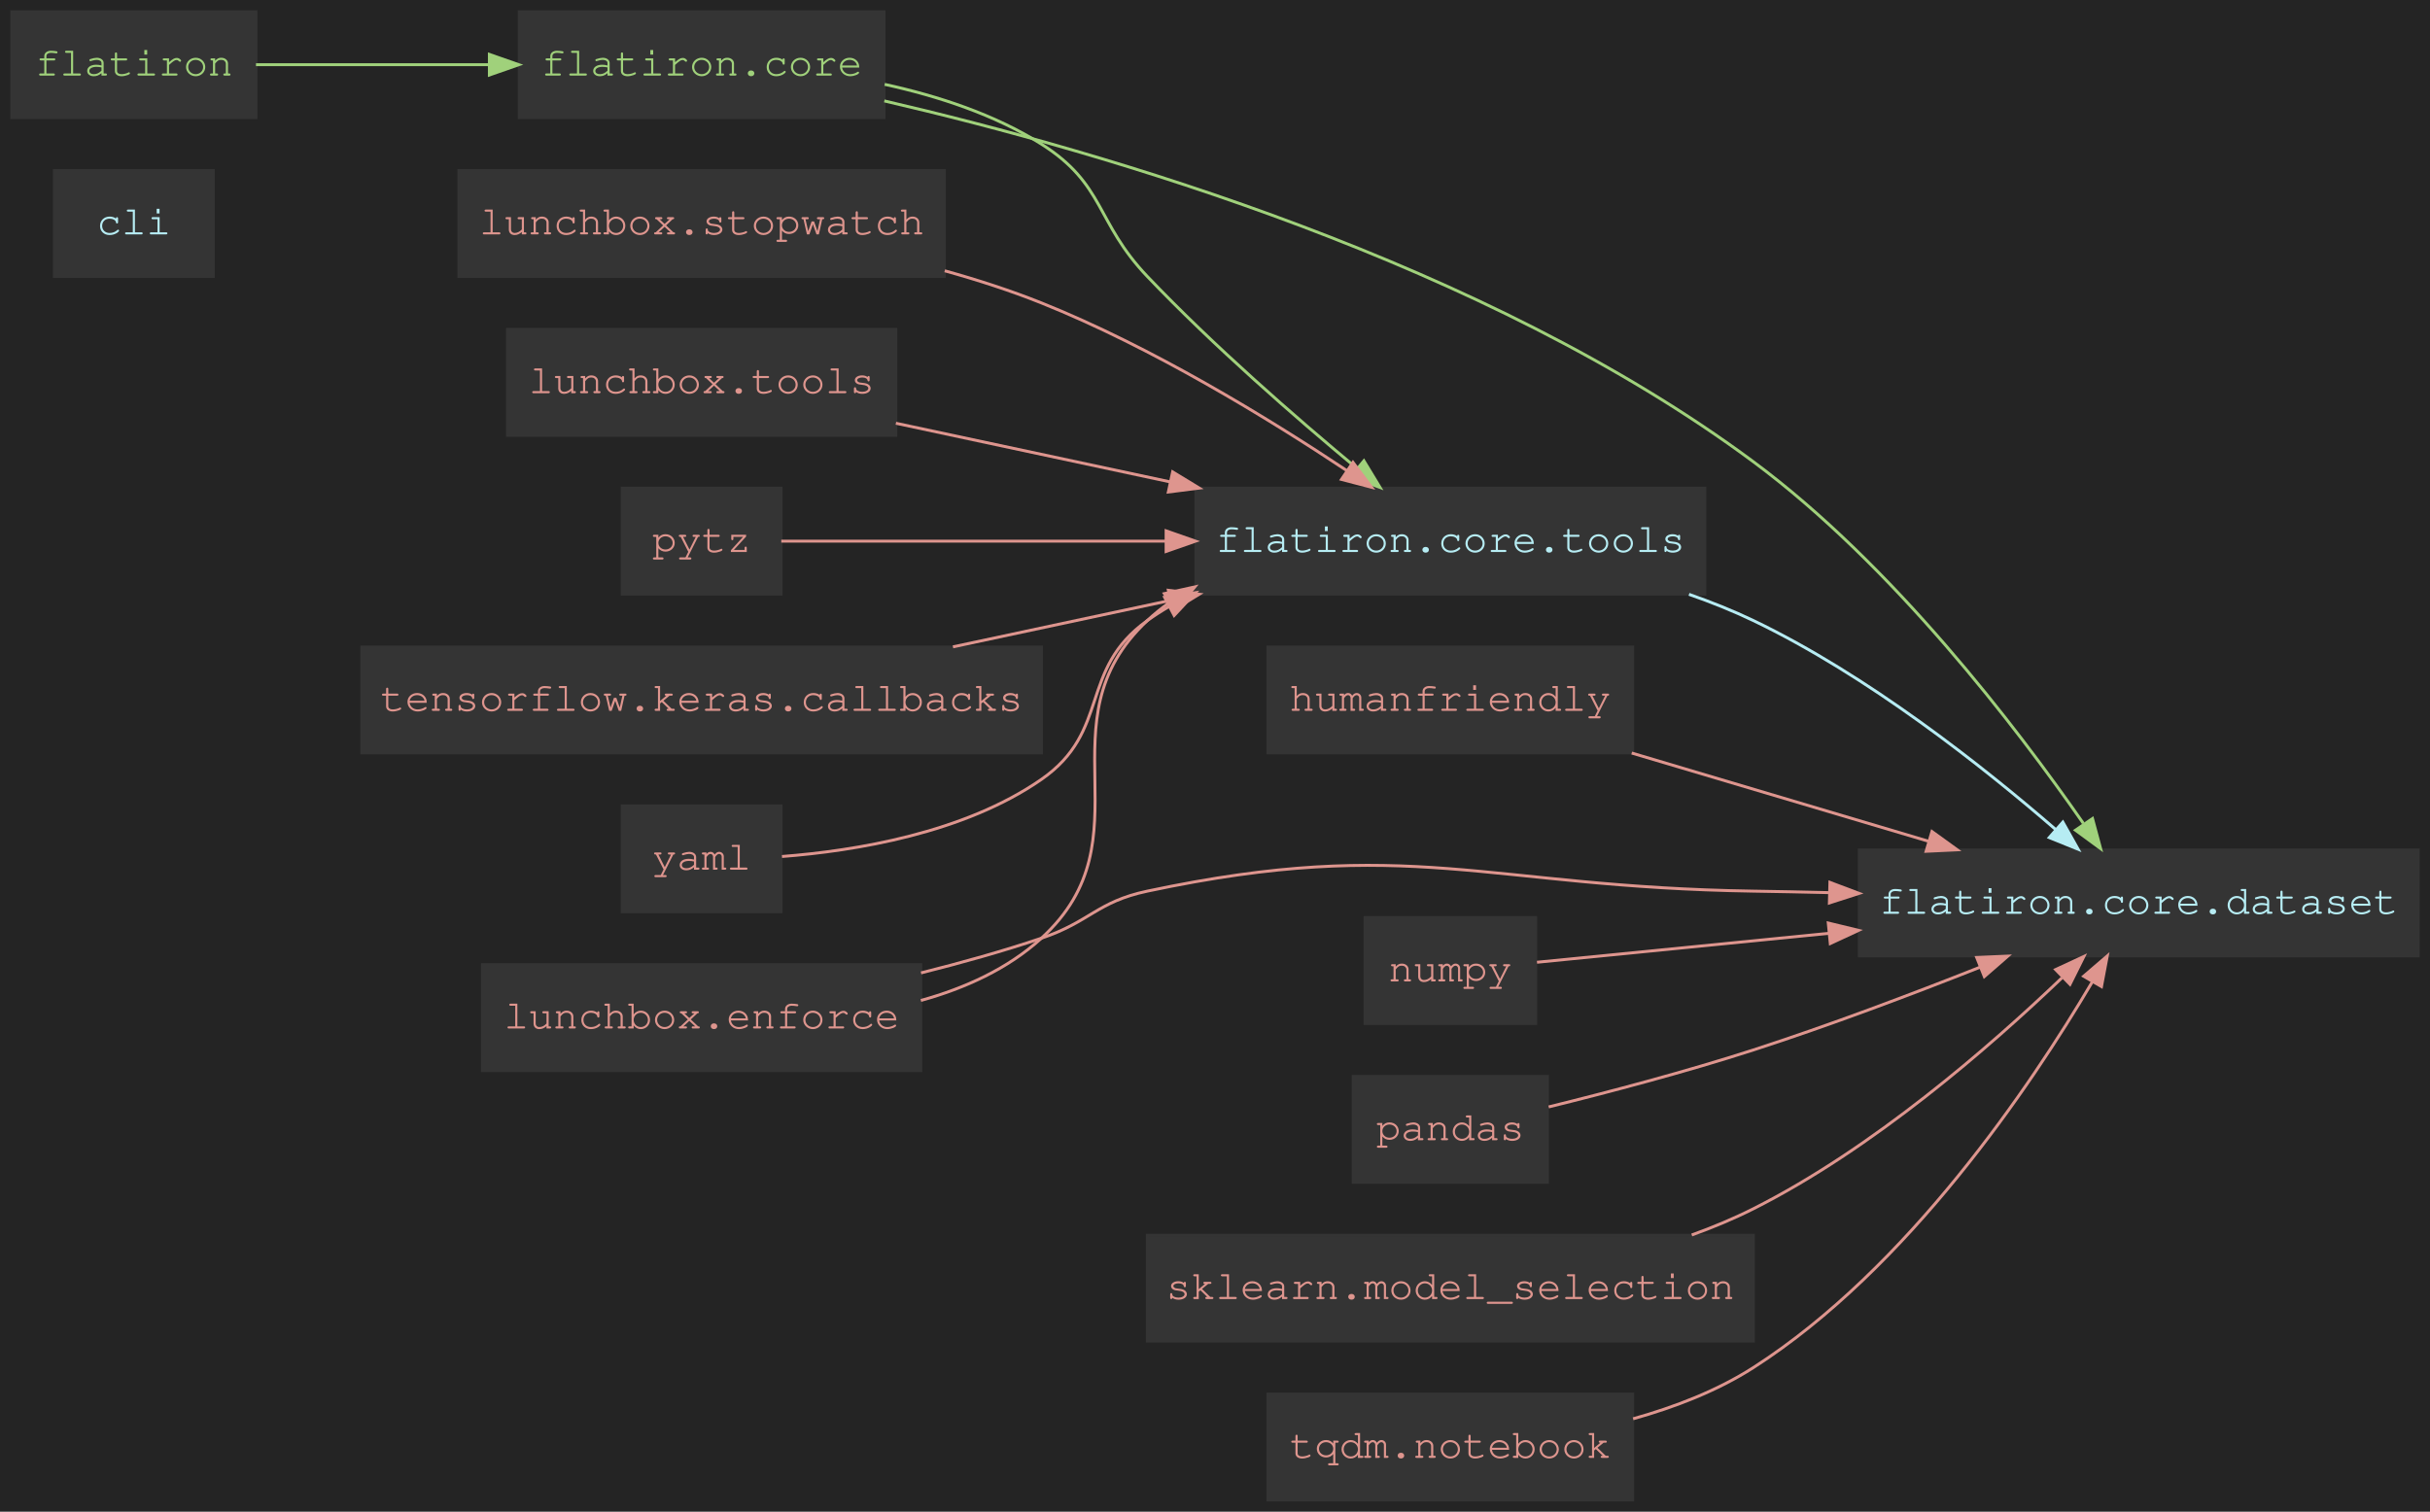
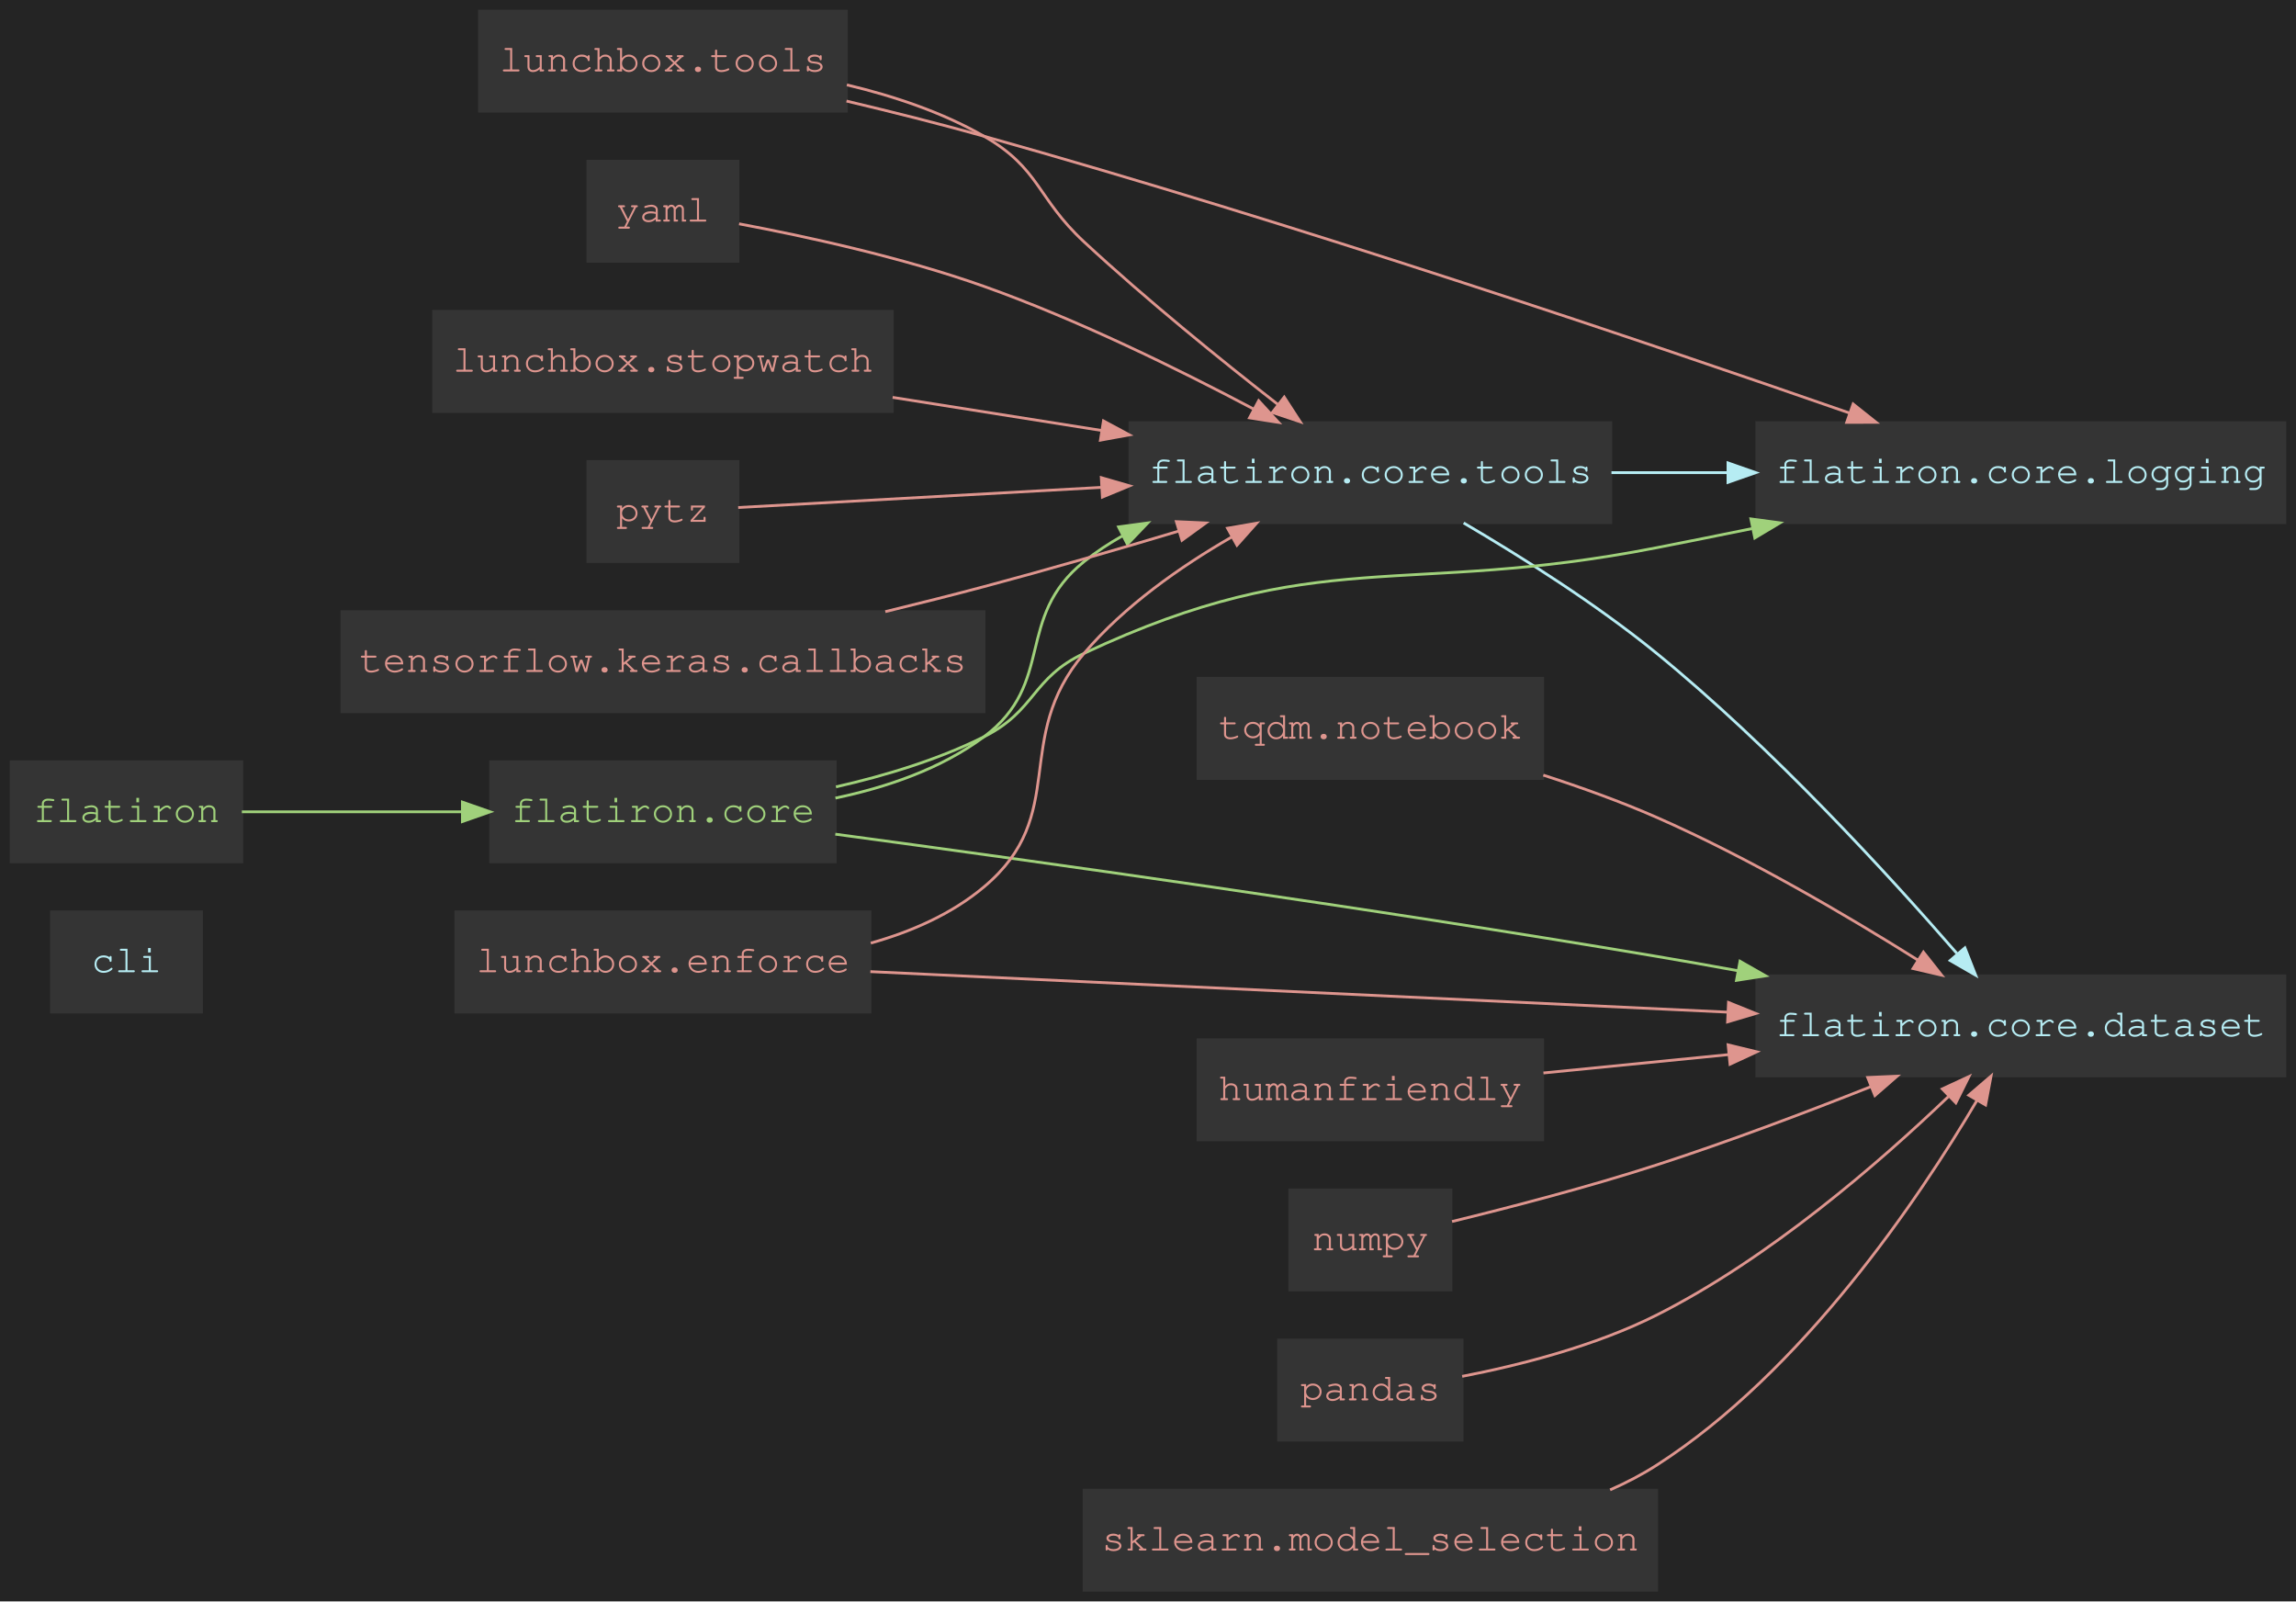
- <svg xmlns="http://www.w3.org/2000/svg" width="826pt" height="514pt" viewBox="0.00 0.00 826.00 514.00">
-   <g id="graph0" class="graph" transform="scale(1 1) rotate(0) translate(4 510)">
-     <polygon fill="#242424" stroke="transparent" points="-4,4 -4,-510 822,-510 822,4 -4,4" />
+ <svg xmlns="http://www.w3.org/2000/svg" width="826pt" height="576pt" viewBox="0.00 0.00 826.00 576.00">
+   <g id="graph0" class="graph" transform="scale(1 1) rotate(0) translate(4 572)">
+     <polygon fill="#242424" stroke="transparent" points="-4,4 -4,-572 822,-572 822,4 -4,4" />
    <g id="node1" class="node">
-       <polygon fill="#343434" stroke="#343434" points="68.5,-452 14.5,-452 14.5,-416 68.5,-416 68.5,-452" />
-       <text text-anchor="middle" x="41.5" y="-430.3" font-family="Courier,monospace" font-size="14.00" fill="#b6ecf3">cli</text>
+       <polygon fill="#343434" stroke="#343434" points="68.5,-244 14.5,-244 14.5,-208 68.5,-208 68.5,-244" />
+       <text text-anchor="middle" x="41.5" y="-222.3" font-family="Courier,monospace" font-size="14.00" fill="#b6ecf3">cli</text>
    </g>
    <g id="node2" class="node">
      <polygon fill="#343434" stroke="#343434" points="818,-221 628,-221 628,-185 818,-185 818,-221" />
      <text text-anchor="middle" x="723" y="-199.3" font-family="Courier,monospace" font-size="14.00" fill="#b6ecf3">flatiron.core.dataset</text>
    </g>
    <g id="node3" class="node">
-       <polygon fill="#343434" stroke="#343434" points="575.5,-344 402.5,-344 402.5,-308 575.5,-308 575.5,-344" />
-       <text text-anchor="middle" x="489" y="-322.3" font-family="Courier,monospace" font-size="14.00" fill="#b6ecf3">flatiron.core.tools</text>
+       <polygon fill="#343434" stroke="#343434" points="818,-420 628,-420 628,-384 818,-384 818,-420" />
+       <text text-anchor="middle" x="723" y="-398.3" font-family="Courier,monospace" font-size="14.00" fill="#b6ecf3">flatiron.core.logging</text>
+     </g>
+     <g id="node4" class="node">
+       <polygon fill="#343434" stroke="#343434" points="575.5,-420 402.5,-420 402.5,-384 575.5,-384 575.5,-420" />
+       <text text-anchor="middle" x="489" y="-398.3" font-family="Courier,monospace" font-size="14.00" fill="#b6ecf3">flatiron.core.tools</text>
    </g>
    <g id="edge1" class="edge">
-       <path fill="none" stroke="#b6ecf3" d="M570.12,-307.92C577.66,-305.29 585.06,-302.33 592,-299 630.8,-280.38 669.78,-249.61 694.79,-227.93" />
-       <polygon fill="#b6ecf3" stroke="#b6ecf3" points="697.2,-230.47 702.4,-221.24 692.58,-225.21 697.2,-230.47" />
+       <path fill="none" stroke="#b6ecf3" d="M522.56,-383.9C543.27,-371.75 570.19,-354.78 592,-337 633.39,-303.26 675.34,-257.45 699.99,-229.08" />
+       <polygon fill="#b6ecf3" stroke="#b6ecf3" points="702.89,-231.08 706.77,-221.22 697.59,-226.51 702.89,-231.08" />
    </g>
-     <g id="node4" class="node">
-       <polygon fill="#343434" stroke="#343434" points="83,-506 0,-506 0,-470 83,-470 83,-506" />
-       <text text-anchor="middle" x="41.5" y="-484.3" font-family="Courier,monospace" font-size="14.00" fill="#a0d17b">flatiron</text>
+     <g id="edge2" class="edge">
+       <path fill="none" stroke="#b6ecf3" d="M575.73,-402C589.34,-402 603.54,-402 617.52,-402" />
+       <polygon fill="#b6ecf3" stroke="#b6ecf3" points="617.65,-405.5 627.65,-402 617.65,-398.5 617.65,-405.5" />
    </g>
    <g id="node5" class="node">
-       <polygon fill="#343434" stroke="#343434" points="296.5,-506 172.5,-506 172.5,-470 296.5,-470 296.5,-506" />
-       <text text-anchor="middle" x="234.5" y="-484.3" font-family="Courier,monospace" font-size="14.00" fill="#a0d17b">flatiron.core</text>
+       <polygon fill="#343434" stroke="#343434" points="83,-298 0,-298 0,-262 83,-262 83,-298" />
+       <text text-anchor="middle" x="41.5" y="-276.3" font-family="Courier,monospace" font-size="14.00" fill="#a0d17b">flatiron</text>
    </g>
-     <g id="edge2" class="edge">
-       <path fill="none" stroke="#a0d17b" d="M83.01,-488C106.02,-488 135.49,-488 162.25,-488" />
-       <polygon fill="#a0d17b" stroke="#a0d17b" points="162.35,-491.5 172.35,-488 162.35,-484.5 162.35,-491.5" />
+     <g id="node6" class="node">
+       <polygon fill="#343434" stroke="#343434" points="296.5,-298 172.5,-298 172.5,-262 296.5,-262 296.5,-298" />
+       <text text-anchor="middle" x="234.5" y="-276.3" font-family="Courier,monospace" font-size="14.00" fill="#a0d17b">flatiron.core</text>
    </g>
    <g id="edge3" class="edge">
-       <path fill="none" stroke="#a0d17b" d="M296.59,-475.69C371.83,-458.23 500.84,-420.62 592,-353 639.31,-317.91 681.4,-262.8 704.15,-230.06" />
-       <polygon fill="#a0d17b" stroke="#a0d17b" points="707.28,-231.68 710.04,-221.45 701.5,-227.72 707.28,-231.68" />
+       <path fill="none" stroke="#a0d17b" d="M83.01,-280C106.02,-280 135.49,-280 162.25,-280" />
+       <polygon fill="#a0d17b" stroke="#a0d17b" points="162.35,-283.5 172.35,-280 162.35,-276.5 162.35,-283.5" />
    </g>
    <g id="edge4" class="edge">
-       <path fill="none" stroke="#a0d17b" d="M296.71,-481.32C314.86,-477.35 334.12,-471.04 350,-461 371.65,-447.31 368.33,-434.54 386,-416 408.44,-392.45 436.25,-368.2 457.17,-350.81" />
-       <polygon fill="#a0d17b" stroke="#a0d17b" points="459.61,-353.32 465.1,-344.26 455.16,-347.92 459.61,-353.32" />
-     </g>
-     <g id="node6" class="node">
-       <polygon fill="#343434" stroke="#343434" points="551,-290 427,-290 427,-254 551,-254 551,-290" />
-       <text text-anchor="middle" x="489" y="-268.3" font-family="Courier,monospace" font-size="14.00" fill="#de958e">humanfriendly</text>
+       <path fill="none" stroke="#a0d17b" d="M296.5,-271.96C367.6,-262.38 488.54,-245.48 592,-228 601.52,-226.39 611.41,-224.64 621.3,-222.83" />
+       <polygon fill="#a0d17b" stroke="#a0d17b" points="621.98,-226.26 631.18,-221.01 620.71,-219.38 621.98,-226.26" />
    </g>
    <g id="edge5" class="edge">
-       <path fill="none" stroke="#de958e" d="M550.65,-253.96C581.56,-244.77 619.31,-233.54 651.5,-223.97" />
-       <polygon fill="#de958e" stroke="#de958e" points="652.71,-227.26 661.3,-221.05 650.72,-220.55 652.71,-227.26" />
+       <path fill="none" stroke="#a0d17b" d="M296.75,-288.98C314.52,-293.01 333.56,-298.79 350,-307 368.63,-316.31 367.14,-328.16 386,-337 470.29,-376.54 500.64,-357.09 592,-375 603.11,-377.18 614.74,-379.51 626.29,-381.87" />
+       <polygon fill="#a0d17b" stroke="#a0d17b" points="625.89,-385.36 636.39,-383.94 627.3,-378.5 625.89,-385.36" />
+     </g>
+     <g id="edge6" class="edge">
+       <path fill="none" stroke="#a0d17b" d="M296.55,-284.95C315.1,-288.82 334.62,-295.51 350,-307 375.84,-326.3 360.88,-349.78 386,-370 390.29,-373.46 394.96,-376.54 399.86,-379.29" />
+       <polygon fill="#a0d17b" stroke="#a0d17b" points="398.4,-382.48 408.9,-383.9 401.58,-376.24 398.4,-382.48" />
    </g>
    <g id="node7" class="node">
-       <polygon fill="#343434" stroke="#343434" points="309,-182 160,-182 160,-146 309,-146 309,-182" />
-       <text text-anchor="middle" x="234.5" y="-160.3" font-family="Courier,monospace" font-size="14.00" fill="#de958e">lunchbox.enforce</text>
-     </g>
-     <g id="edge6" class="edge">
-       <path fill="none" stroke="#de958e" d="M309.07,-179.2C322.8,-182.64 336.94,-186.6 350,-191 366.59,-196.59 368.87,-203.37 386,-207 475.56,-226.01 500.46,-208.41 592,-207 600.36,-206.87 609.02,-206.7 617.71,-206.49" />
-       <polygon fill="#de958e" stroke="#de958e" points="618.02,-209.98 627.93,-206.24 617.84,-202.99 618.02,-209.98" />
+       <polygon fill="#343434" stroke="#343434" points="551,-198 427,-198 427,-162 551,-162 551,-198" />
+       <text text-anchor="middle" x="489" y="-176.3" font-family="Courier,monospace" font-size="14.00" fill="#de958e">humanfriendly</text>
    </g>
    <g id="edge7" class="edge">
-       <path fill="none" stroke="#de958e" d="M309.02,-169.83C323.99,-173.98 338.62,-180.6 350,-191 387.35,-225.13 349.11,-264.37 386,-299 388.33,-301.19 390.81,-303.2 393.42,-305.05" />
-       <polygon fill="#de958e" stroke="#de958e" points="391.79,-308.16 402.14,-310.45 395.48,-302.21 391.79,-308.16" />
+       <path fill="none" stroke="#de958e" d="M551.26,-186.07C571.72,-188.1 595.14,-190.42 617.93,-192.68" />
+       <polygon fill="#de958e" stroke="#de958e" points="617.7,-196.18 628,-193.68 618.39,-189.21 617.7,-196.18" />
    </g>
    <g id="node8" class="node">
-       <polygon fill="#343434" stroke="#343434" points="317,-452 152,-452 152,-416 317,-416 317,-452" />
-       <text text-anchor="middle" x="234.5" y="-430.3" font-family="Courier,monospace" font-size="14.00" fill="#de958e">lunchbox.stopwatch</text>
+       <polygon fill="#343434" stroke="#343434" points="309,-244 160,-244 160,-208 309,-208 309,-244" />
+       <text text-anchor="middle" x="234.5" y="-222.3" font-family="Courier,monospace" font-size="14.00" fill="#de958e">lunchbox.enforce</text>
    </g>
    <g id="edge8" class="edge">
-       <path fill="none" stroke="#de958e" d="M317.13,-417.93C328.34,-414.81 339.57,-411.18 350,-407 387.46,-391.99 426.85,-367.93 453.91,-349.92" />
-       <polygon fill="#de958e" stroke="#de958e" points="455.9,-352.8 462.24,-344.31 451.99,-346.99 455.9,-352.8" />
+       <path fill="none" stroke="#de958e" d="M309.12,-222.52C391.18,-218.64 524.52,-212.34 617.39,-207.95" />
+       <polygon fill="#de958e" stroke="#de958e" points="617.84,-211.43 627.66,-207.46 617.51,-204.44 617.84,-211.43" />
+     </g>
+     <g id="edge9" class="edge">
+       <path fill="none" stroke="#de958e" d="M309.28,-232.79C323.98,-236.92 338.43,-243.28 350,-253 381.1,-279.13 359.7,-306.04 386,-337 400.49,-354.05 420.59,-368.17 439.12,-378.85" />
+       <polygon fill="#de958e" stroke="#de958e" points="437.61,-382.01 448.06,-383.81 441.01,-375.89 437.61,-382.01" />
    </g>
    <g id="node9" class="node">
-       <polygon fill="#343434" stroke="#343434" points="300.5,-398 168.5,-398 168.5,-362 300.5,-362 300.5,-398" />
-       <text text-anchor="middle" x="234.5" y="-376.3" font-family="Courier,monospace" font-size="14.00" fill="#de958e">lunchbox.tools</text>
+       <polygon fill="#343434" stroke="#343434" points="317,-460 152,-460 152,-424 317,-424 317,-460" />
+       <text text-anchor="middle" x="234.5" y="-438.3" font-family="Courier,monospace" font-size="14.00" fill="#de958e">lunchbox.stopwatch</text>
    </g>
-     <g id="edge9" class="edge">
-       <path fill="none" stroke="#de958e" d="M300.53,-366.09C328.87,-360.03 362.66,-352.81 393.68,-346.17" />
-       <polygon fill="#de958e" stroke="#de958e" points="394.6,-349.55 403.65,-344.04 393.14,-342.71 394.6,-349.55" />
+     <g id="edge10" class="edge">
+       <path fill="none" stroke="#de958e" d="M317.13,-429.07C341.07,-425.28 367.46,-421.1 392.19,-417.18" />
+       <polygon fill="#de958e" stroke="#de958e" points="392.98,-420.6 402.31,-415.58 391.88,-413.68 392.98,-420.6" />
    </g>
    <g id="node10" class="node">
-       <polygon fill="#343434" stroke="#343434" points="261.5,-344 207.5,-344 207.5,-308 261.5,-308 261.5,-344" />
-       <text text-anchor="middle" x="234.5" y="-322.3" font-family="Courier,monospace" font-size="14.00" fill="#de958e">pytz</text>
+       <polygon fill="#343434" stroke="#343434" points="300.5,-568 168.5,-568 168.5,-532 300.5,-532 300.5,-568" />
+       <text text-anchor="middle" x="234.5" y="-546.3" font-family="Courier,monospace" font-size="14.00" fill="#de958e">lunchbox.tools</text>
    </g>
-     <g id="edge10" class="edge">
-       <path fill="none" stroke="#de958e" d="M261.57,-326C292.33,-326 345.22,-326 392.15,-326" />
-       <polygon fill="#de958e" stroke="#de958e" points="392.38,-329.5 402.38,-326 392.38,-322.5 392.38,-329.5" />
+     <g id="edge11" class="edge">
+       <path fill="none" stroke="#de958e" d="M300.53,-535.65C316.76,-531.8 334.07,-527.46 350,-523 460.94,-491.94 588.19,-448.91 661.43,-423.42" />
+       <polygon fill="#de958e" stroke="#de958e" points="662.67,-426.69 670.96,-420.09 660.36,-420.08 662.67,-426.69" />
+     </g>
+     <g id="edge12" class="edge">
+       <path fill="none" stroke="#de958e" d="M300.67,-541.47C317.48,-537.47 335.04,-531.61 350,-523 370.17,-511.4 368.94,-500.82 386,-485 408.36,-464.26 435.16,-442.56 455.68,-426.56" />
+       <polygon fill="#de958e" stroke="#de958e" points="458.01,-429.17 463.77,-420.28 453.73,-423.64 458.01,-429.17" />
    </g>
    <g id="node11" class="node">
-       <polygon fill="#343434" stroke="#343434" points="350,-290 119,-290 119,-254 350,-254 350,-290" />
-       <text text-anchor="middle" x="234.5" y="-268.3" font-family="Courier,monospace" font-size="14.00" fill="#de958e">tensorflow.keras.callbacks</text>
+       <polygon fill="#343434" stroke="#343434" points="261.5,-406 207.5,-406 207.5,-370 261.5,-370 261.5,-406" />
+       <text text-anchor="middle" x="234.5" y="-384.3" font-family="Courier,monospace" font-size="14.00" fill="#de958e">pytz</text>
    </g>
-     <g id="edge11" class="edge">
-       <path fill="none" stroke="#de958e" d="M319.93,-290.06C343.62,-295.12 369.52,-300.66 393.74,-305.84" />
-       <polygon fill="#de958e" stroke="#de958e" points="393.14,-309.29 403.65,-307.96 394.6,-302.45 393.14,-309.29" />
+     <g id="edge13" class="edge">
+       <path fill="none" stroke="#de958e" d="M261.57,-389.45C292.33,-391.15 345.22,-394.08 392.15,-396.69" />
+       <polygon fill="#de958e" stroke="#de958e" points="392.2,-400.19 402.38,-397.25 392.59,-393.2 392.2,-400.19" />
    </g>
    <g id="node12" class="node">
-       <polygon fill="#343434" stroke="#343434" points="261.5,-236 207.5,-236 207.5,-200 261.5,-200 261.5,-236" />
-       <text text-anchor="middle" x="234.5" y="-214.3" font-family="Courier,monospace" font-size="14.00" fill="#de958e">yaml</text>
+       <polygon fill="#343434" stroke="#343434" points="350,-352 119,-352 119,-316 350,-316 350,-352" />
+       <text text-anchor="middle" x="234.5" y="-330.3" font-family="Courier,monospace" font-size="14.00" fill="#de958e">tensorflow.keras.callbacks</text>
    </g>
-     <g id="edge12" class="edge">
-       <path fill="none" stroke="#de958e" d="M261.81,-218.78C286.57,-220.69 323.67,-226.7 350,-245 373.69,-261.46 362.54,-282.22 386,-299 388.37,-300.7 390.85,-302.29 393.4,-303.78" />
-       <polygon fill="#de958e" stroke="#de958e" points="391.87,-306.93 402.35,-308.48 395.12,-300.73 391.87,-306.93" />
+     <g id="edge14" class="edge">
+       <path fill="none" stroke="#de958e" d="M314.49,-352C326.42,-354.9 338.55,-357.95 350,-361 372.93,-367.11 397.84,-374.32 420.1,-380.99" />
+       <polygon fill="#de958e" stroke="#de958e" points="419.21,-384.37 429.79,-383.9 421.22,-377.67 419.21,-384.37" />
    </g>
    <g id="node13" class="node">
-       <polygon fill="#343434" stroke="#343434" points="518,-198 460,-198 460,-162 518,-162 518,-198" />
-       <text text-anchor="middle" x="489" y="-176.3" font-family="Courier,monospace" font-size="14.00" fill="#de958e">numpy</text>
+       <polygon fill="#343434" stroke="#343434" points="261.5,-514 207.5,-514 207.5,-478 261.5,-478 261.5,-514" />
+       <text text-anchor="middle" x="234.5" y="-492.3" font-family="Courier,monospace" font-size="14.00" fill="#de958e">yaml</text>
    </g>
-     <g id="edge13" class="edge">
-       <path fill="none" stroke="#de958e" d="M518.45,-182.82C543.39,-185.29 581.24,-189.05 617.56,-192.65" />
-       <polygon fill="#de958e" stroke="#de958e" points="617.46,-196.15 627.75,-193.66 618.15,-189.19 617.46,-196.15" />
+     <g id="edge15" class="edge">
+       <path fill="none" stroke="#de958e" d="M261.89,-491.49C285.41,-487.07 320.56,-479.47 350,-469 383.67,-457.02 419.95,-439.19 446.87,-424.94" />
+       <polygon fill="#de958e" stroke="#de958e" points="448.81,-427.87 455.97,-420.06 445.51,-421.7 448.81,-427.87" />
    </g>
    <g id="node14" class="node">
-       <polygon fill="#343434" stroke="#343434" points="522,-144 456,-144 456,-108 522,-108 522,-144" />
-       <text text-anchor="middle" x="489" y="-122.3" font-family="Courier,monospace" font-size="14.00" fill="#de958e">pandas</text>
+       <polygon fill="#343434" stroke="#343434" points="518,-144 460,-144 460,-108 518,-108 518,-144" />
+       <text text-anchor="middle" x="489" y="-122.3" font-family="Courier,monospace" font-size="14.00" fill="#de958e">numpy</text>
    </g>
-     <g id="edge14" class="edge">
-       <path fill="none" stroke="#de958e" d="M522.42,-133.63C542.59,-138.61 568.99,-145.56 592,-153 617.68,-161.31 645.68,-171.88 669.1,-181.16" />
+     <g id="edge16" class="edge">
+       <path fill="none" stroke="#de958e" d="M518.38,-132.64C538.98,-137.66 567.43,-145.05 592,-153 617.68,-161.31 645.68,-171.88 669.1,-181.16" />
      <polygon fill="#de958e" stroke="#de958e" points="667.91,-184.45 678.5,-184.91 670.51,-177.95 667.91,-184.45" />
    </g>
    <g id="node15" class="node">
-       <polygon fill="#343434" stroke="#343434" points="592,-90 386,-90 386,-54 592,-54 592,-90" />
-       <text text-anchor="middle" x="489" y="-68.3" font-family="Courier,monospace" font-size="14.00" fill="#de958e">sklearn.model_selection</text>
+       <polygon fill="#343434" stroke="#343434" points="522,-90 456,-90 456,-54 522,-54 522,-90" />
+       <text text-anchor="middle" x="489" y="-68.3" font-family="Courier,monospace" font-size="14.00" fill="#de958e">pandas</text>
    </g>
-     <g id="edge15" class="edge">
-       <path fill="none" stroke="#de958e" d="M571.06,-90.09C578.29,-92.7 585.37,-95.66 592,-99 632.53,-119.42 672.24,-153.91 696.9,-177.53" />
+     <g id="edge17" class="edge">
+       <path fill="none" stroke="#de958e" d="M522.02,-76.94C542.76,-80.97 569.92,-87.87 592,-99 632.53,-119.42 672.24,-153.91 696.9,-177.53" />
      <polygon fill="#de958e" stroke="#de958e" points="694.75,-180.33 704.35,-184.79 699.63,-175.31 694.75,-180.33" />
    </g>
    <g id="node16" class="node">
-       <polygon fill="#343434" stroke="#343434" points="551,-36 427,-36 427,0 551,0 551,-36" />
-       <text text-anchor="middle" x="489" y="-14.3" font-family="Courier,monospace" font-size="14.00" fill="#de958e">tqdm.notebook</text>
+       <polygon fill="#343434" stroke="#343434" points="592,-36 386,-36 386,0 592,0 592,-36" />
+       <text text-anchor="middle" x="489" y="-14.3" font-family="Courier,monospace" font-size="14.00" fill="#de958e">sklearn.model_selection</text>
    </g>
-     <g id="edge16" class="edge">
-       <path fill="none" stroke="#de958e" d="M551.12,-27.59C565.26,-31.55 579.74,-37.13 592,-45 644.55,-78.73 686.23,-140.64 707.19,-176.12" />
+     <g id="edge18" class="edge">
+       <path fill="none" stroke="#de958e" d="M575.25,-36.11C581.11,-38.69 586.76,-41.64 592,-45 644.55,-78.73 686.23,-140.64 707.19,-176.12" />
      <polygon fill="#de958e" stroke="#de958e" points="704.27,-178.06 712.3,-184.96 710.33,-174.55 704.27,-178.06" />
+     </g>
+     <g id="node17" class="node">
+       <polygon fill="#343434" stroke="#343434" points="551,-328 427,-328 427,-292 551,-292 551,-328" />
+       <text text-anchor="middle" x="489" y="-306.3" font-family="Courier,monospace" font-size="14.00" fill="#de958e">tqdm.notebook</text>
+     </g>
+     <g id="edge19" class="edge">
+       <path fill="none" stroke="#de958e" d="M551.21,-293.2C564.85,-288.79 579.08,-283.67 592,-278 625.08,-263.48 660.46,-242.69 685.95,-226.68" />
+       <polygon fill="#de958e" stroke="#de958e" points="687.96,-229.54 694.53,-221.23 684.21,-223.63 687.96,-229.54" />
    </g>
  </g>
</svg>
